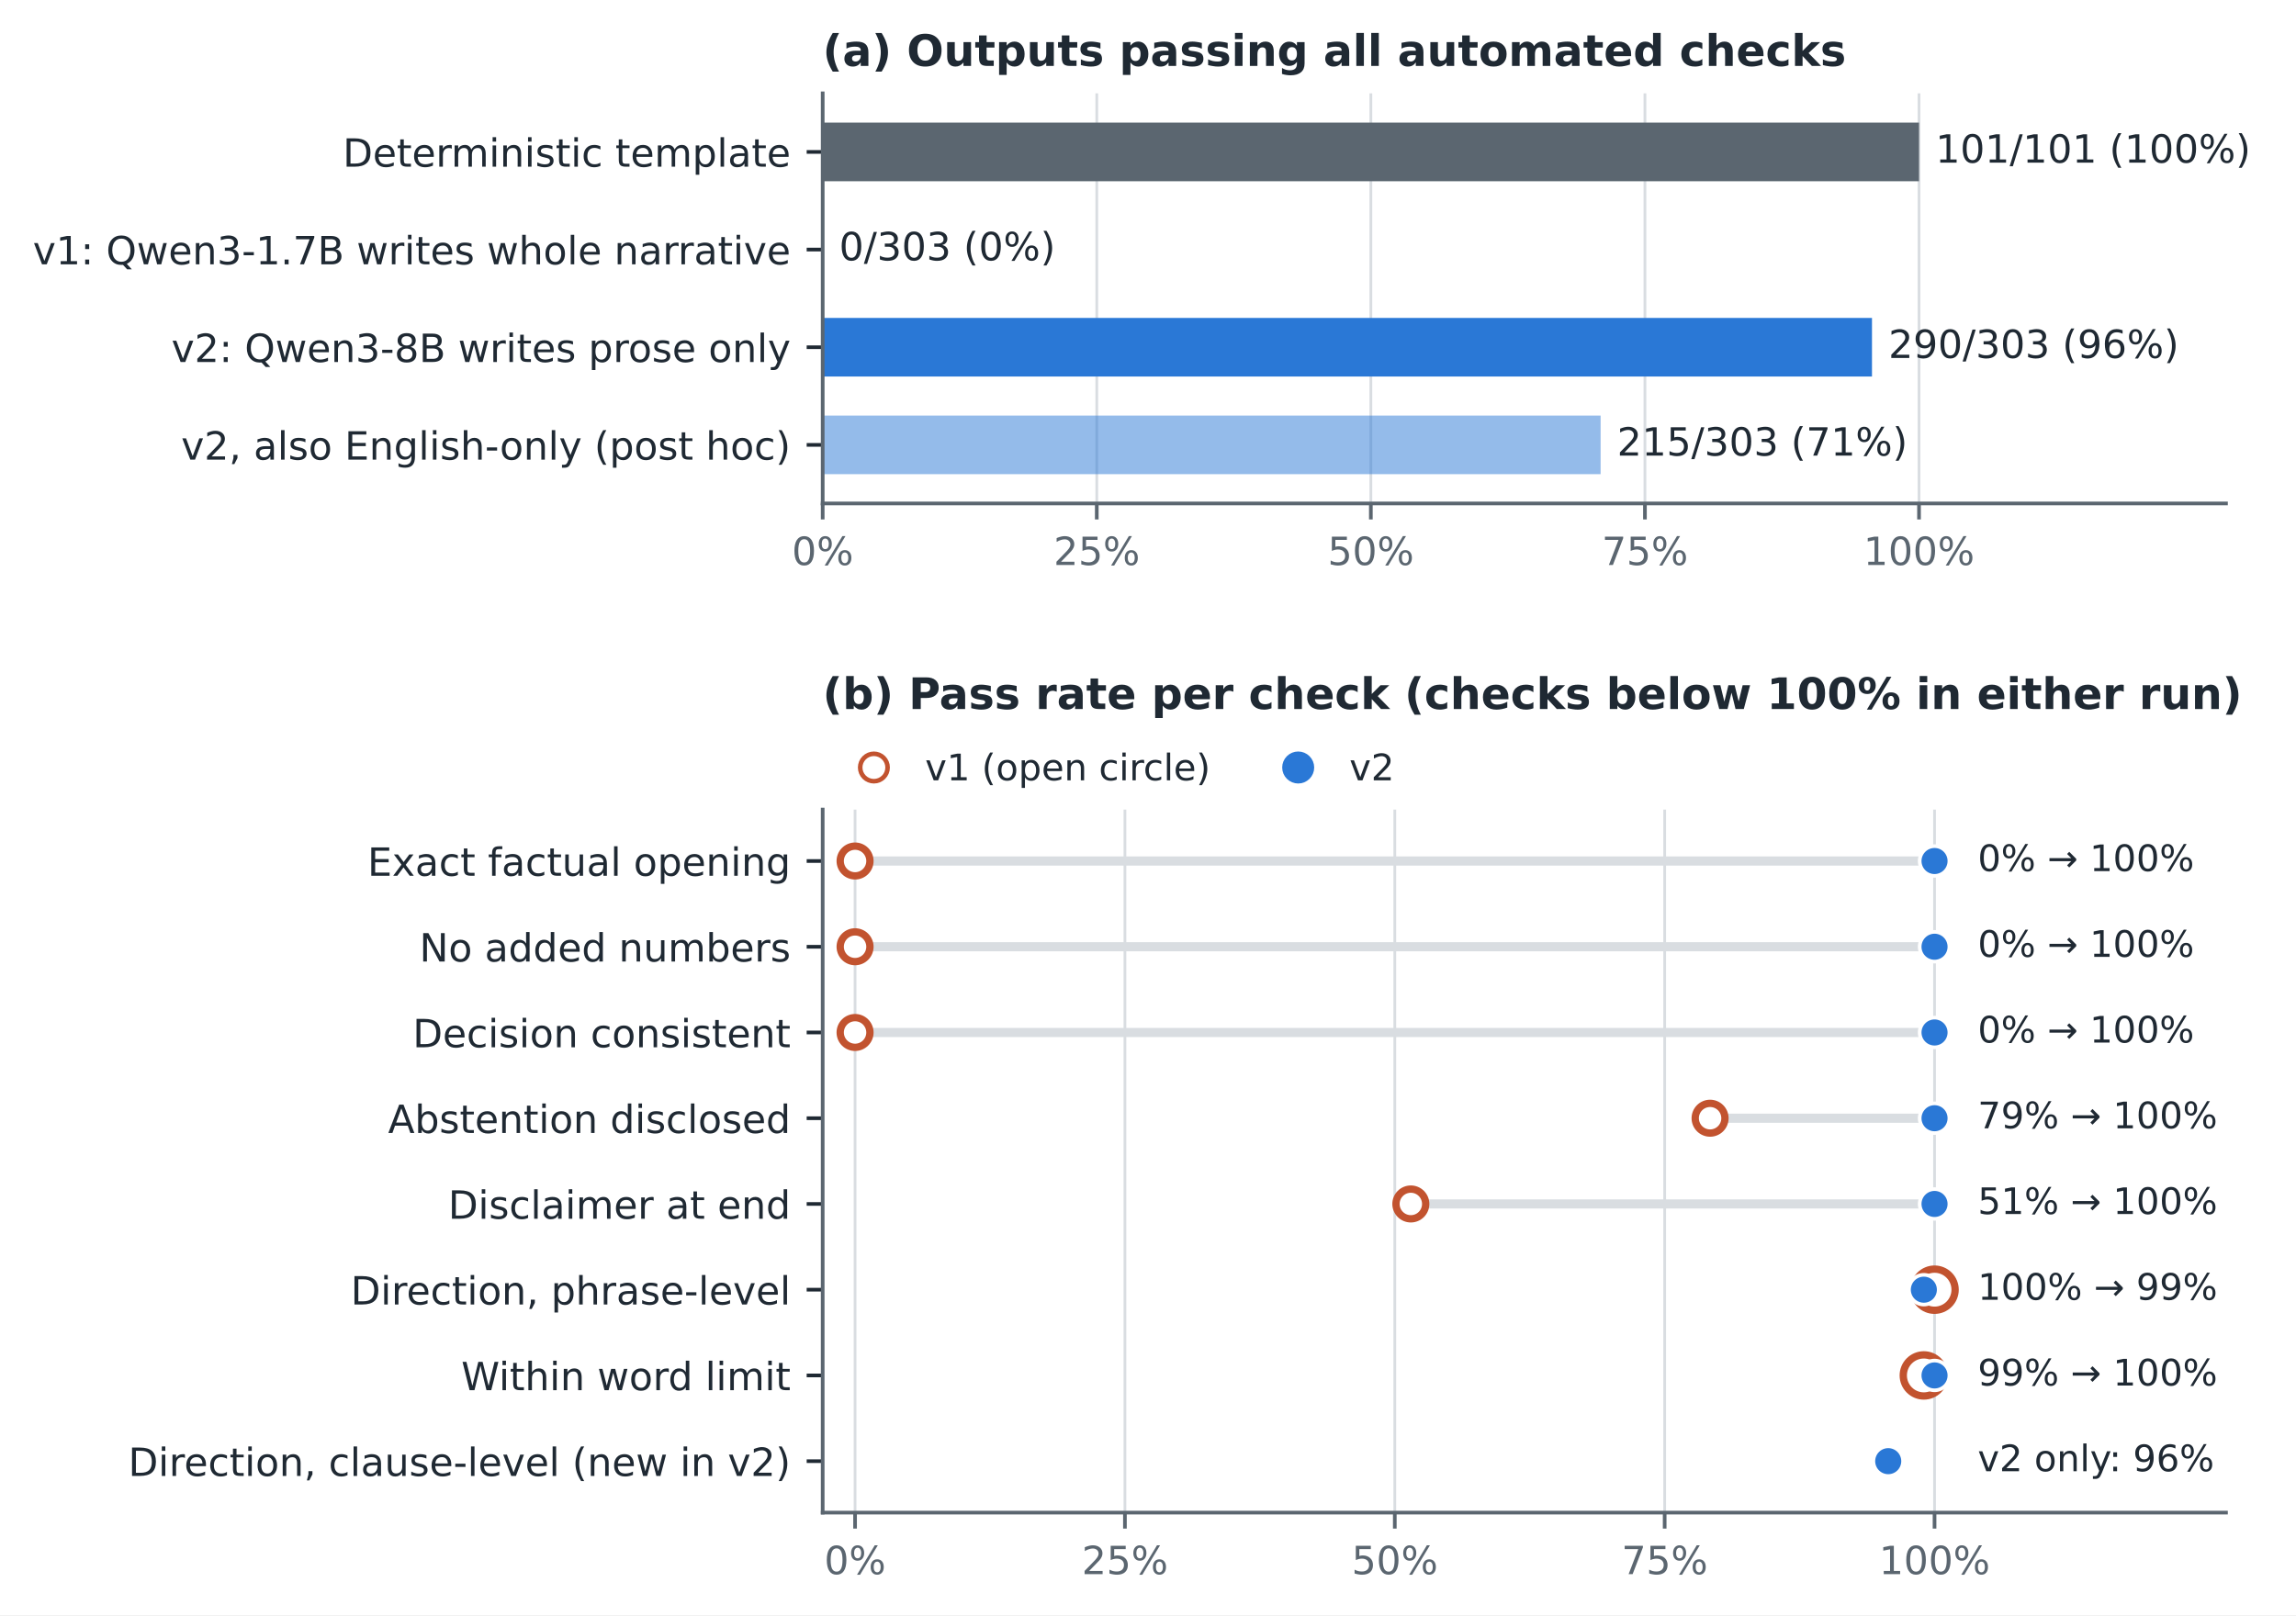
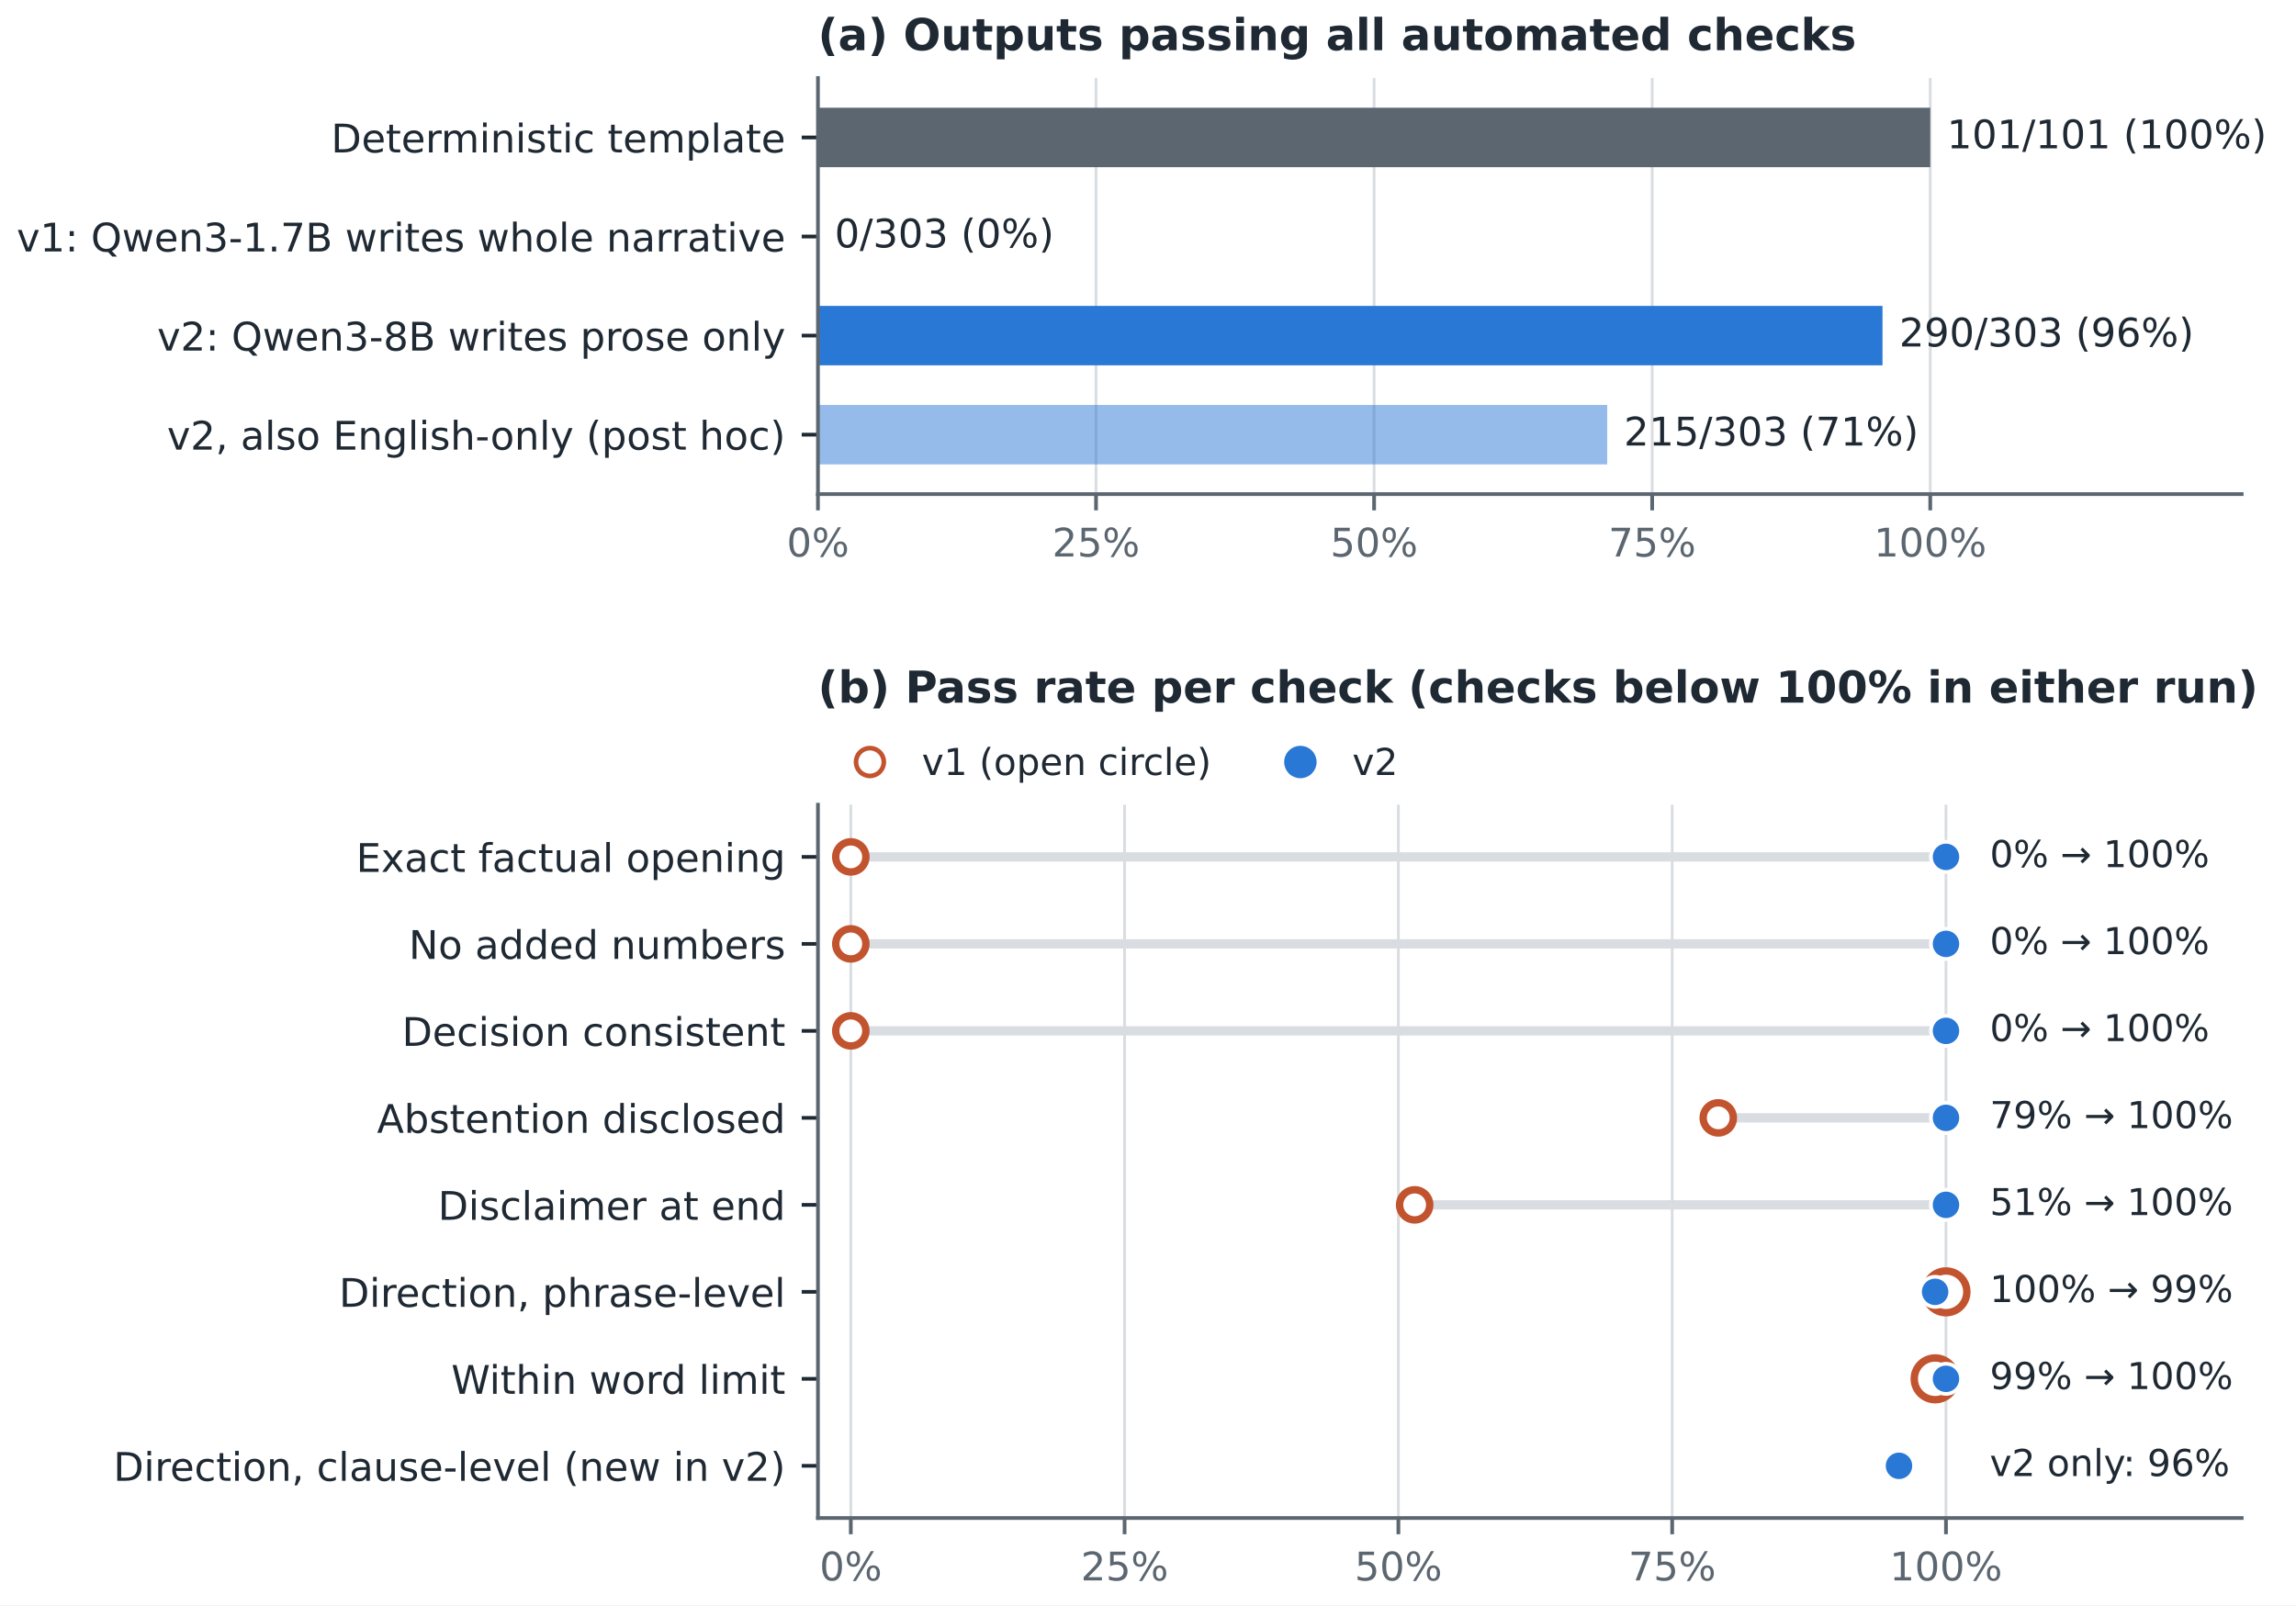
- <svg xmlns="http://www.w3.org/2000/svg" xmlns:xlink="http://www.w3.org/1999/xlink" width="502.13pt" height="353.309pt" viewBox="0 0 502.13 353.309" version="1.1">
+ <svg xmlns="http://www.w3.org/2000/svg" xmlns:xlink="http://www.w3.org/1999/xlink" width="494.93pt" height="346.109pt" viewBox="0 0 494.93 346.109" version="1.1">
  <defs>
    <style type="text/css">*{stroke-linejoin: round; stroke-linecap: butt}</style>
  </defs>
  <g id="figure_1">
    <g id="patch_1">
-       <path d="M 0 353.309  L 502.13 353.309  L 502.13 0  L 0 0  z " style="fill: #ffffff" />
+       <path d="M 0 346.109  L 494.93 346.109  L 494.93 0  L 0 0  z " style="fill: #ffffff" />
    </g>
    <g id="axes_1">
      <g id="patch_2">
-         <path d="M 179.919 110.129  L 486.819 110.129  L 486.819 20.419  L 179.919 20.419  z " style="fill: #ffffff" />
+         <path d="M 176.319 106.529  L 483.219 106.529  L 483.219 16.819  L 176.319 16.819  z " style="fill: #ffffff" />
      </g>
      <g id="matplotlib.axis_1">
        <g id="xtick_1">
          <g id="line2d_1">
-             <path d="M 179.919 110.129  L 179.919 20.419  " clip-path="url(#pc0fa3a8c65)" style="fill: none; stroke: #d9dde1; stroke-width: 0.6; stroke-linecap: square" />
+             <path d="M 176.319 106.529  L 176.319 16.819  " clip-path="url(#pd72254729d)" style="fill: none; stroke: #d9dde1; stroke-width: 0.6; stroke-linecap: square" />
          </g>
          <g id="line2d_2">
            <defs>
-               <path id="ma5c986e002" d="M 0 0  L 0 3.5  " style="stroke: #5b6670; stroke-width: 0.8" />
+               <path id="m7e435814d8" d="M 0 0  L 0 3.5  " style="stroke: #5b6670; stroke-width: 0.8" />
            </defs>
            <g>
-               <use xlink:href="#ma5c986e002" x="179.919" y="110.129" style="fill: #5b6670; stroke: #5b6670; stroke-width: 0.8" />
+               <use xlink:href="#m7e435814d8" x="176.319" y="106.529" style="fill: #5b6670; stroke: #5b6670; stroke-width: 0.8" />
            </g>
          </g>
          <g id="text_1">
-             <text style="font-size: 8.5px; font-family: 'DejaVu Sans'; text-anchor: middle; fill: #5b6670" x="179.919" y="123.588" transform="rotate(-0 179.9195 123.5881)">0%</text>
+             <text style="font-size: 8.5px; font-family: 'DejaVu Sans'; text-anchor: middle; fill: #5b6670" x="176.319" y="119.988" transform="rotate(-0 176.3195 119.9881)">0%</text>
          </g>
        </g>
        <g id="xtick_2">
          <g id="line2d_3">
-             <path d="M 239.861 110.129  L 239.861 20.419  " clip-path="url(#pc0fa3a8c65)" style="fill: none; stroke: #d9dde1; stroke-width: 0.6; stroke-linecap: square" />
+             <path d="M 236.261 106.529  L 236.261 16.819  " clip-path="url(#pd72254729d)" style="fill: none; stroke: #d9dde1; stroke-width: 0.6; stroke-linecap: square" />
          </g>
          <g id="line2d_4">
            <g>
-               <use xlink:href="#ma5c986e002" x="239.861" y="110.129" style="fill: #5b6670; stroke: #5b6670; stroke-width: 0.8" />
+               <use xlink:href="#m7e435814d8" x="236.261" y="106.529" style="fill: #5b6670; stroke: #5b6670; stroke-width: 0.8" />
            </g>
          </g>
          <g id="text_2">
-             <text style="font-size: 8.5px; font-family: 'DejaVu Sans'; text-anchor: middle; fill: #5b6670" x="239.861" y="123.588" transform="rotate(-0 239.8609 123.5881)">25%</text>
+             <text style="font-size: 8.5px; font-family: 'DejaVu Sans'; text-anchor: middle; fill: #5b6670" x="236.261" y="119.988" transform="rotate(-0 236.2609 119.9881)">25%</text>
          </g>
        </g>
        <g id="xtick_3">
          <g id="line2d_5">
-             <path d="M 299.802 110.129  L 299.802 20.419  " clip-path="url(#pc0fa3a8c65)" style="fill: none; stroke: #d9dde1; stroke-width: 0.6; stroke-linecap: square" />
+             <path d="M 296.202 106.529  L 296.202 16.819  " clip-path="url(#pd72254729d)" style="fill: none; stroke: #d9dde1; stroke-width: 0.6; stroke-linecap: square" />
          </g>
          <g id="line2d_6">
            <g>
-               <use xlink:href="#ma5c986e002" x="299.802" y="110.129" style="fill: #5b6670; stroke: #5b6670; stroke-width: 0.8" />
+               <use xlink:href="#m7e435814d8" x="296.202" y="106.529" style="fill: #5b6670; stroke: #5b6670; stroke-width: 0.8" />
            </g>
          </g>
          <g id="text_3">
-             <text style="font-size: 8.5px; font-family: 'DejaVu Sans'; text-anchor: middle; fill: #5b6670" x="299.802" y="123.588" transform="rotate(-0 299.8023 123.5881)">50%</text>
+             <text style="font-size: 8.5px; font-family: 'DejaVu Sans'; text-anchor: middle; fill: #5b6670" x="296.202" y="119.988" transform="rotate(-0 296.2023 119.9881)">50%</text>
          </g>
        </g>
        <g id="xtick_4">
          <g id="line2d_7">
-             <path d="M 359.744 110.129  L 359.744 20.419  " clip-path="url(#pc0fa3a8c65)" style="fill: none; stroke: #d9dde1; stroke-width: 0.6; stroke-linecap: square" />
+             <path d="M 356.144 106.529  L 356.144 16.819  " clip-path="url(#pd72254729d)" style="fill: none; stroke: #d9dde1; stroke-width: 0.6; stroke-linecap: square" />
          </g>
          <g id="line2d_8">
            <g>
-               <use xlink:href="#ma5c986e002" x="359.744" y="110.129" style="fill: #5b6670; stroke: #5b6670; stroke-width: 0.8" />
+               <use xlink:href="#m7e435814d8" x="356.144" y="106.529" style="fill: #5b6670; stroke: #5b6670; stroke-width: 0.8" />
            </g>
          </g>
          <g id="text_4">
-             <text style="font-size: 8.5px; font-family: 'DejaVu Sans'; text-anchor: middle; fill: #5b6670" x="359.744" y="123.588" transform="rotate(-0 359.7437 123.5881)">75%</text>
+             <text style="font-size: 8.5px; font-family: 'DejaVu Sans'; text-anchor: middle; fill: #5b6670" x="356.144" y="119.988" transform="rotate(-0 356.1437 119.9881)">75%</text>
          </g>
        </g>
        <g id="xtick_5">
          <g id="line2d_9">
-             <path d="M 419.685 110.129  L 419.685 20.419  " clip-path="url(#pc0fa3a8c65)" style="fill: none; stroke: #d9dde1; stroke-width: 0.6; stroke-linecap: square" />
+             <path d="M 416.085 106.529  L 416.085 16.819  " clip-path="url(#pd72254729d)" style="fill: none; stroke: #d9dde1; stroke-width: 0.6; stroke-linecap: square" />
          </g>
          <g id="line2d_10">
            <g>
-               <use xlink:href="#ma5c986e002" x="419.685" y="110.129" style="fill: #5b6670; stroke: #5b6670; stroke-width: 0.8" />
+               <use xlink:href="#m7e435814d8" x="416.085" y="106.529" style="fill: #5b6670; stroke: #5b6670; stroke-width: 0.8" />
            </g>
          </g>
          <g id="text_5">
-             <text style="font-size: 8.5px; font-family: 'DejaVu Sans'; text-anchor: middle; fill: #5b6670" x="419.685" y="123.588" transform="rotate(-0 419.6851 123.5881)">100%</text>
+             <text style="font-size: 8.5px; font-family: 'DejaVu Sans'; text-anchor: middle; fill: #5b6670" x="416.085" y="119.988" transform="rotate(-0 416.0851 119.9881)">100%</text>
          </g>
        </g>
      </g>
      <g id="matplotlib.axis_2">
        <g id="ytick_1">
          <g id="line2d_11">
            <defs>
-               <path id="m21a4285f2d" d="M 0 0  L -3.5 0  " style="stroke: #1f2933; stroke-width: 0.8" />
+               <path id="m9cacfbb158" d="M 0 0  L -3.5 0  " style="stroke: #1f2933; stroke-width: 0.8" />
            </defs>
            <g>
-               <use xlink:href="#m21a4285f2d" x="179.919" y="33.234" style="fill: #1f2933; stroke: #1f2933; stroke-width: 0.8" />
+               <use xlink:href="#m9cacfbb158" x="176.319" y="29.634" style="fill: #1f2933; stroke: #1f2933; stroke-width: 0.8" />
            </g>
          </g>
          <g id="text_6">
-             <text style="font-size: 8.5px; font-family: 'DejaVu Sans'; text-anchor: end; fill: #1f2933" x="172.919" y="36.464" transform="rotate(-0 172.9195 36.4637)">Deterministic template</text>
+             <text style="font-size: 8.5px; font-family: 'DejaVu Sans'; text-anchor: end; fill: #1f2933" x="169.319" y="32.864" transform="rotate(-0 169.3195 32.8637)">Deterministic template</text>
          </g>
        </g>
        <g id="ytick_2">
          <g id="line2d_12">
            <g>
-               <use xlink:href="#m21a4285f2d" x="179.919" y="54.594" style="fill: #1f2933; stroke: #1f2933; stroke-width: 0.8" />
+               <use xlink:href="#m9cacfbb158" x="176.319" y="50.994" style="fill: #1f2933; stroke: #1f2933; stroke-width: 0.8" />
            </g>
          </g>
          <g id="text_7">
-             <text style="font-size: 8.5px; font-family: 'DejaVu Sans'; text-anchor: end; fill: #1f2933" x="172.919" y="57.823" transform="rotate(-0 172.9195 57.82346)">v1: Qwen3-1.7B writes whole narrative</text>
+             <text style="font-size: 8.5px; font-family: 'DejaVu Sans'; text-anchor: end; fill: #1f2933" x="169.319" y="54.223" transform="rotate(-0 169.3195 54.22346)">v1: Qwen3-1.7B writes whole narrative</text>
          </g>
        </g>
        <g id="ytick_3">
          <g id="line2d_13">
            <g>
-               <use xlink:href="#m21a4285f2d" x="179.919" y="75.954" style="fill: #1f2933; stroke: #1f2933; stroke-width: 0.8" />
+               <use xlink:href="#m9cacfbb158" x="176.319" y="72.354" style="fill: #1f2933; stroke: #1f2933; stroke-width: 0.8" />
            </g>
          </g>
          <g id="text_8">
-             <text style="font-size: 8.5px; font-family: 'DejaVu Sans'; text-anchor: end; fill: #1f2933" x="172.919" y="79.183" transform="rotate(-0 172.9195 79.18321)">v2: Qwen3-8B writes prose only</text>
+             <text style="font-size: 8.5px; font-family: 'DejaVu Sans'; text-anchor: end; fill: #1f2933" x="169.319" y="75.583" transform="rotate(-0 169.3195 75.58321)">v2: Qwen3-8B writes prose only</text>
          </g>
        </g>
        <g id="ytick_4">
          <g id="line2d_14">
            <g>
-               <use xlink:href="#m21a4285f2d" x="179.919" y="97.314" style="fill: #1f2933; stroke: #1f2933; stroke-width: 0.8" />
+               <use xlink:href="#m9cacfbb158" x="176.319" y="93.714" style="fill: #1f2933; stroke: #1f2933; stroke-width: 0.8" />
            </g>
          </g>
          <g id="text_9">
-             <text style="font-size: 8.5px; font-family: 'DejaVu Sans'; text-anchor: end; fill: #1f2933" x="172.919" y="100.543" transform="rotate(-0 172.9195 100.543)">v2, also English-only (post hoc)</text>
+             <text style="font-size: 8.5px; font-family: 'DejaVu Sans'; text-anchor: end; fill: #1f2933" x="169.319" y="96.943" transform="rotate(-0 169.3195 96.94296)">v2, also English-only (post hoc)</text>
          </g>
        </g>
      </g>
      <g id="patch_3">
-         <path d="M 179.919 39.642  L 419.685 39.642  L 419.685 26.826  L 179.919 26.826  z " clip-path="url(#pc0fa3a8c65)" style="fill: #5b6670" />
+         <path d="M 176.319 36.042  L 416.085 36.042  L 416.085 23.226  L 176.319 23.226  z " clip-path="url(#pd72254729d)" style="fill: #5b6670" />
      </g>
      <g id="patch_4">
-         <path d="M 179.919 61.002  L 179.919 61.002  L 179.919 48.186  L 179.919 48.186  z " clip-path="url(#pc0fa3a8c65)" style="fill: #c2532f" />
+         <path d="M 176.319 57.402  L 176.319 57.402  L 176.319 44.586  L 176.319 44.586  z " clip-path="url(#pd72254729d)" style="fill: #c2532f" />
      </g>
      <g id="patch_5">
-         <path d="M 179.919 82.362  L 409.398 82.362  L 409.398 69.546  L 179.919 69.546  z " clip-path="url(#pc0fa3a8c65)" style="fill: #2a78d6" />
+         <path d="M 176.319 78.762  L 405.798 78.762  L 405.798 65.946  L 176.319 65.946  z " clip-path="url(#pd72254729d)" style="fill: #2a78d6" />
      </g>
      <g id="patch_6">
-         <path d="M 179.919 103.722  L 350.05 103.722  L 350.05 90.906  L 179.919 90.906  z " clip-path="url(#pc0fa3a8c65)" style="fill: #2a78d6; opacity: 0.5" />
+         <path d="M 176.319 100.122  L 346.45 100.122  L 346.45 87.306  L 176.319 87.306  z " clip-path="url(#pd72254729d)" style="fill: #2a78d6; opacity: 0.5" />
      </g>
      <g id="patch_7">
-         <path d="M 179.919 110.129  L 179.919 20.419  " style="fill: none; stroke: #5b6670; stroke-width: 0.8; stroke-linejoin: miter; stroke-linecap: square" />
+         <path d="M 176.319 106.529  L 176.319 16.819  " style="fill: none; stroke: #5b6670; stroke-width: 0.8; stroke-linejoin: miter; stroke-linecap: square" />
      </g>
      <g id="patch_8">
-         <path d="M 179.919 110.129  L 486.819 110.129  " style="fill: none; stroke: #5b6670; stroke-width: 0.8; stroke-linejoin: miter; stroke-linecap: square" />
+         <path d="M 176.319 106.529  L 483.219 106.529  " style="fill: none; stroke: #5b6670; stroke-width: 0.8; stroke-linejoin: miter; stroke-linecap: square" />
      </g>
      <g id="text_10">
-         <text style="font-size: 8.5px; font-family: 'DejaVu Sans'; text-anchor: start; fill: #1f2933" x="423.282" y="35.58" transform="rotate(-0 423.2816 35.57984)">101/101  (100%)</text>
+         <text style="font-size: 8.5px; font-family: 'DejaVu Sans'; text-anchor: start; fill: #1f2933" x="419.682" y="31.98" transform="rotate(-0 419.6816 31.97984)">101/101  (100%)</text>
      </g>
      <g id="text_11">
-         <text style="font-size: 8.5px; font-family: 'DejaVu Sans'; text-anchor: start; fill: #1f2933" x="183.516" y="56.94" transform="rotate(-0 183.5159 56.93959)">0/303  (0%)</text>
+         <text style="font-size: 8.5px; font-family: 'DejaVu Sans'; text-anchor: start; fill: #1f2933" x="179.916" y="53.34" transform="rotate(-0 179.9159 53.33959)">0/303  (0%)</text>
      </g>
      <g id="text_12">
-         <text style="font-size: 8.5px; font-family: 'DejaVu Sans'; text-anchor: start; fill: #1f2933" x="412.995" y="78.299" transform="rotate(-0 412.9946 78.29934)">290/303  (96%)</text>
+         <text style="font-size: 8.5px; font-family: 'DejaVu Sans'; text-anchor: start; fill: #1f2933" x="409.395" y="74.699" transform="rotate(-0 409.3946 74.69934)">290/303  (96%)</text>
      </g>
      <g id="text_13">
-         <text style="font-size: 8.5px; font-family: 'DejaVu Sans'; text-anchor: start; fill: #1f2933" x="353.647" y="99.659" transform="rotate(-0 353.6467 99.65909)">215/303  (71%)</text>
+         <text style="font-size: 8.5px; font-family: 'DejaVu Sans'; text-anchor: start; fill: #1f2933" x="350.047" y="96.059" transform="rotate(-0 350.0467 96.05909)">215/303  (71%)</text>
      </g>
      <g id="text_14">
-         <text style="font-weight: 700; font-size: 9.5px; font-family: 'DejaVu Sans'; text-anchor: start; fill: #1f2933" x="179.919" y="14.419" transform="rotate(-0 179.9195 14.41852)">(a) Outputs passing all automated checks</text>
+         <text style="font-weight: 700; font-size: 9.5px; font-family: 'DejaVu Sans'; text-anchor: start; fill: #1f2933" x="176.319" y="10.819" transform="rotate(-0 176.3195 10.81852)">(a) Outputs passing all automated checks</text>
      </g>
    </g>
    <g id="axes_2">
      <g id="patch_9">
-         <path d="M 179.919 330.883  L 486.819 330.883  L 486.819 177.092  L 179.919 177.092  z " style="fill: #ffffff" />
+         <path d="M 176.319 327.283  L 483.219 327.283  L 483.219 173.492  L 176.319 173.492  z " style="fill: #ffffff" />
      </g>
      <g id="matplotlib.axis_3">
        <g id="xtick_6">
          <g id="line2d_15">
-             <path d="M 187.002 330.883  L 187.002 177.092  " clip-path="url(#p8650f67c4a)" style="fill: none; stroke: #d9dde1; stroke-width: 0.6; stroke-linecap: square" />
+             <path d="M 183.402 327.283  L 183.402 173.492  " clip-path="url(#pe1ebc6af44)" style="fill: none; stroke: #d9dde1; stroke-width: 0.6; stroke-linecap: square" />
          </g>
          <g id="line2d_16">
            <g>
-               <use xlink:href="#ma5c986e002" x="187.002" y="330.883" style="fill: #5b6670; stroke: #5b6670; stroke-width: 0.8" />
+               <use xlink:href="#m7e435814d8" x="183.402" y="327.283" style="fill: #5b6670; stroke: #5b6670; stroke-width: 0.8" />
            </g>
          </g>
          <g id="text_15">
-             <text style="font-size: 8.5px; font-family: 'DejaVu Sans'; text-anchor: middle; fill: #5b6670" x="187.002" y="344.341" transform="rotate(-0 187.0018 344.3412)">0%</text>
+             <text style="font-size: 8.5px; font-family: 'DejaVu Sans'; text-anchor: middle; fill: #5b6670" x="183.402" y="340.741" transform="rotate(-0 183.4018 340.7412)">0%</text>
          </g>
        </g>
        <g id="xtick_7">
          <g id="line2d_17">
-             <path d="M 246.021 330.883  L 246.021 177.092  " clip-path="url(#p8650f67c4a)" style="fill: none; stroke: #d9dde1; stroke-width: 0.6; stroke-linecap: square" />
+             <path d="M 242.421 327.283  L 242.421 173.492  " clip-path="url(#pe1ebc6af44)" style="fill: none; stroke: #d9dde1; stroke-width: 0.6; stroke-linecap: square" />
          </g>
          <g id="line2d_18">
            <g>
-               <use xlink:href="#ma5c986e002" x="246.021" y="330.883" style="fill: #5b6670; stroke: #5b6670; stroke-width: 0.8" />
+               <use xlink:href="#m7e435814d8" x="242.421" y="327.283" style="fill: #5b6670; stroke: #5b6670; stroke-width: 0.8" />
            </g>
          </g>
          <g id="text_16">
-             <text style="font-size: 8.5px; font-family: 'DejaVu Sans'; text-anchor: middle; fill: #5b6670" x="246.021" y="344.341" transform="rotate(-0 246.021 344.3412)">25%</text>
+             <text style="font-size: 8.5px; font-family: 'DejaVu Sans'; text-anchor: middle; fill: #5b6670" x="242.421" y="340.741" transform="rotate(-0 242.421 340.7412)">25%</text>
          </g>
        </g>
        <g id="xtick_8">
          <g id="line2d_19">
-             <path d="M 305.04 330.883  L 305.04 177.092  " clip-path="url(#p8650f67c4a)" style="fill: none; stroke: #d9dde1; stroke-width: 0.6; stroke-linecap: square" />
+             <path d="M 301.44 327.283  L 301.44 173.492  " clip-path="url(#pe1ebc6af44)" style="fill: none; stroke: #d9dde1; stroke-width: 0.6; stroke-linecap: square" />
          </g>
          <g id="line2d_20">
            <g>
-               <use xlink:href="#ma5c986e002" x="305.04" y="330.883" style="fill: #5b6670; stroke: #5b6670; stroke-width: 0.8" />
+               <use xlink:href="#m7e435814d8" x="301.44" y="327.283" style="fill: #5b6670; stroke: #5b6670; stroke-width: 0.8" />
            </g>
          </g>
          <g id="text_17">
-             <text style="font-size: 8.5px; font-family: 'DejaVu Sans'; text-anchor: middle; fill: #5b6670" x="305.04" y="344.341" transform="rotate(-0 305.0402 344.3412)">50%</text>
+             <text style="font-size: 8.5px; font-family: 'DejaVu Sans'; text-anchor: middle; fill: #5b6670" x="301.44" y="340.741" transform="rotate(-0 301.4402 340.7412)">50%</text>
          </g>
        </g>
        <g id="xtick_9">
          <g id="line2d_21">
-             <path d="M 364.059 330.883  L 364.059 177.092  " clip-path="url(#p8650f67c4a)" style="fill: none; stroke: #d9dde1; stroke-width: 0.6; stroke-linecap: square" />
+             <path d="M 360.459 327.283  L 360.459 173.492  " clip-path="url(#pe1ebc6af44)" style="fill: none; stroke: #d9dde1; stroke-width: 0.6; stroke-linecap: square" />
          </g>
          <g id="line2d_22">
            <g>
-               <use xlink:href="#ma5c986e002" x="364.059" y="330.883" style="fill: #5b6670; stroke: #5b6670; stroke-width: 0.8" />
+               <use xlink:href="#m7e435814d8" x="360.459" y="327.283" style="fill: #5b6670; stroke: #5b6670; stroke-width: 0.8" />
            </g>
          </g>
          <g id="text_18">
-             <text style="font-size: 8.5px; font-family: 'DejaVu Sans'; text-anchor: middle; fill: #5b6670" x="364.059" y="344.341" transform="rotate(-0 364.0595 344.3412)">75%</text>
+             <text style="font-size: 8.5px; font-family: 'DejaVu Sans'; text-anchor: middle; fill: #5b6670" x="360.459" y="340.741" transform="rotate(-0 360.4595 340.7412)">75%</text>
          </g>
        </g>
        <g id="xtick_10">
          <g id="line2d_23">
-             <path d="M 423.079 330.883  L 423.079 177.092  " clip-path="url(#p8650f67c4a)" style="fill: none; stroke: #d9dde1; stroke-width: 0.6; stroke-linecap: square" />
+             <path d="M 419.479 327.283  L 419.479 173.492  " clip-path="url(#pe1ebc6af44)" style="fill: none; stroke: #d9dde1; stroke-width: 0.6; stroke-linecap: square" />
          </g>
          <g id="line2d_24">
            <g>
-               <use xlink:href="#ma5c986e002" x="423.079" y="330.883" style="fill: #5b6670; stroke: #5b6670; stroke-width: 0.8" />
+               <use xlink:href="#m7e435814d8" x="419.479" y="327.283" style="fill: #5b6670; stroke: #5b6670; stroke-width: 0.8" />
            </g>
          </g>
          <g id="text_19">
-             <text style="font-size: 8.5px; font-family: 'DejaVu Sans'; text-anchor: middle; fill: #5b6670" x="423.079" y="344.341" transform="rotate(-0 423.0787 344.3412)">100%</text>
+             <text style="font-size: 8.5px; font-family: 'DejaVu Sans'; text-anchor: middle; fill: #5b6670" x="419.479" y="340.741" transform="rotate(-0 419.4787 340.7412)">100%</text>
          </g>
        </g>
      </g>
      <g id="matplotlib.axis_4">
        <g id="ytick_5">
          <g id="line2d_25">
            <g>
-               <use xlink:href="#m21a4285f2d" x="179.919" y="188.345" style="fill: #1f2933; stroke: #1f2933; stroke-width: 0.8" />
+               <use xlink:href="#m9cacfbb158" x="176.319" y="184.745" style="fill: #1f2933; stroke: #1f2933; stroke-width: 0.8" />
            </g>
          </g>
          <g id="text_20">
-             <text style="font-size: 8.5px; font-family: 'DejaVu Sans'; text-anchor: end; fill: #1f2933" x="172.919" y="191.575" transform="rotate(-0 172.9195 191.5746)">Exact factual opening</text>
+             <text style="font-size: 8.5px; font-family: 'DejaVu Sans'; text-anchor: end; fill: #1f2933" x="169.319" y="187.975" transform="rotate(-0 169.3195 187.9746)">Exact factual opening</text>
          </g>
        </g>
        <g id="ytick_6">
          <g id="line2d_26">
            <g>
-               <use xlink:href="#m21a4285f2d" x="179.919" y="207.1" style="fill: #1f2933; stroke: #1f2933; stroke-width: 0.8" />
+               <use xlink:href="#m9cacfbb158" x="176.319" y="203.5" style="fill: #1f2933; stroke: #1f2933; stroke-width: 0.8" />
            </g>
          </g>
          <g id="text_21">
-             <text style="font-size: 8.5px; font-family: 'DejaVu Sans'; text-anchor: end; fill: #1f2933" x="172.919" y="210.329" transform="rotate(-0 172.9195 210.3295)">No added numbers</text>
+             <text style="font-size: 8.5px; font-family: 'DejaVu Sans'; text-anchor: end; fill: #1f2933" x="169.319" y="206.729" transform="rotate(-0 169.3195 206.7295)">No added numbers</text>
          </g>
        </g>
        <g id="ytick_7">
          <g id="line2d_27">
            <g>
-               <use xlink:href="#m21a4285f2d" x="179.919" y="225.855" style="fill: #1f2933; stroke: #1f2933; stroke-width: 0.8" />
+               <use xlink:href="#m9cacfbb158" x="176.319" y="222.255" style="fill: #1f2933; stroke: #1f2933; stroke-width: 0.8" />
            </g>
          </g>
          <g id="text_22">
-             <text style="font-size: 8.5px; font-family: 'DejaVu Sans'; text-anchor: end; fill: #1f2933" x="172.919" y="229.084" transform="rotate(-0 172.9195 229.0844)">Decision consistent</text>
+             <text style="font-size: 8.5px; font-family: 'DejaVu Sans'; text-anchor: end; fill: #1f2933" x="169.319" y="225.484" transform="rotate(-0 169.3195 225.4844)">Decision consistent</text>
          </g>
        </g>
        <g id="ytick_8">
          <g id="line2d_28">
            <g>
-               <use xlink:href="#m21a4285f2d" x="179.919" y="244.61" style="fill: #1f2933; stroke: #1f2933; stroke-width: 0.8" />
+               <use xlink:href="#m9cacfbb158" x="176.319" y="241.01" style="fill: #1f2933; stroke: #1f2933; stroke-width: 0.8" />
            </g>
          </g>
          <g id="text_23">
-             <text style="font-size: 8.5px; font-family: 'DejaVu Sans'; text-anchor: end; fill: #1f2933" x="172.919" y="247.839" transform="rotate(-0 172.9195 247.8393)">Abstention disclosed</text>
+             <text style="font-size: 8.5px; font-family: 'DejaVu Sans'; text-anchor: end; fill: #1f2933" x="169.319" y="244.239" transform="rotate(-0 169.3195 244.2393)">Abstention disclosed</text>
          </g>
        </g>
        <g id="ytick_9">
          <g id="line2d_29">
            <g>
-               <use xlink:href="#m21a4285f2d" x="179.919" y="263.365" style="fill: #1f2933; stroke: #1f2933; stroke-width: 0.8" />
+               <use xlink:href="#m9cacfbb158" x="176.319" y="259.765" style="fill: #1f2933; stroke: #1f2933; stroke-width: 0.8" />
            </g>
          </g>
          <g id="text_24">
-             <text style="font-size: 8.5px; font-family: 'DejaVu Sans'; text-anchor: end; fill: #1f2933" x="172.919" y="266.594" transform="rotate(-0 172.9195 266.5942)">Disclaimer at end</text>
+             <text style="font-size: 8.5px; font-family: 'DejaVu Sans'; text-anchor: end; fill: #1f2933" x="169.319" y="262.994" transform="rotate(-0 169.3195 262.9942)">Disclaimer at end</text>
          </g>
        </g>
        <g id="ytick_10">
          <g id="line2d_30">
            <g>
-               <use xlink:href="#m21a4285f2d" x="179.919" y="282.12" style="fill: #1f2933; stroke: #1f2933; stroke-width: 0.8" />
+               <use xlink:href="#m9cacfbb158" x="176.319" y="278.52" style="fill: #1f2933; stroke: #1f2933; stroke-width: 0.8" />
            </g>
          </g>
          <g id="text_25">
-             <text style="font-size: 8.5px; font-family: 'DejaVu Sans'; text-anchor: end; fill: #1f2933" x="172.919" y="285.349" transform="rotate(-0 172.9195 285.3491)">Direction, phrase-level</text>
+             <text style="font-size: 8.5px; font-family: 'DejaVu Sans'; text-anchor: end; fill: #1f2933" x="169.319" y="281.749" transform="rotate(-0 169.3195 281.7491)">Direction, phrase-level</text>
          </g>
        </g>
        <g id="ytick_11">
          <g id="line2d_31">
            <g>
-               <use xlink:href="#m21a4285f2d" x="179.919" y="300.875" style="fill: #1f2933; stroke: #1f2933; stroke-width: 0.8" />
+               <use xlink:href="#m9cacfbb158" x="176.319" y="297.275" style="fill: #1f2933; stroke: #1f2933; stroke-width: 0.8" />
            </g>
          </g>
          <g id="text_26">
-             <text style="font-size: 8.5px; font-family: 'DejaVu Sans'; text-anchor: end; fill: #1f2933" x="172.919" y="304.104" transform="rotate(-0 172.9195 304.104)">Within word limit</text>
+             <text style="font-size: 8.5px; font-family: 'DejaVu Sans'; text-anchor: end; fill: #1f2933" x="169.319" y="300.504" transform="rotate(-0 169.3195 300.504)">Within word limit</text>
          </g>
        </g>
        <g id="ytick_12">
          <g id="line2d_32">
            <g>
-               <use xlink:href="#m21a4285f2d" x="179.919" y="319.63" style="fill: #1f2933; stroke: #1f2933; stroke-width: 0.8" />
+               <use xlink:href="#m9cacfbb158" x="176.319" y="316.03" style="fill: #1f2933; stroke: #1f2933; stroke-width: 0.8" />
            </g>
          </g>
          <g id="text_27">
-             <text style="font-size: 8.5px; font-family: 'DejaVu Sans'; text-anchor: end; fill: #1f2933" x="172.919" y="322.859" transform="rotate(-0 172.9195 322.8589)">Direction, clause-level (new in v2)</text>
+             <text style="font-size: 8.5px; font-family: 'DejaVu Sans'; text-anchor: end; fill: #1f2933" x="169.319" y="319.259" transform="rotate(-0 169.3195 319.2589)">Direction, clause-level (new in v2)</text>
          </g>
        </g>
      </g>
      <g id="line2d_33">
-         <path d="M 187.002 188.345  L 423.079 188.345  " clip-path="url(#p8650f67c4a)" style="fill: none; stroke: #d9dde1; stroke-width: 2; stroke-linecap: square" />
+         <path d="M 183.402 184.745  L 419.479 184.745  " clip-path="url(#pe1ebc6af44)" style="fill: none; stroke: #d9dde1; stroke-width: 2; stroke-linecap: square" />
      </g>
      <g id="line2d_34">
-         <path d="M 187.002 207.1  L 423.079 207.1  " clip-path="url(#p8650f67c4a)" style="fill: none; stroke: #d9dde1; stroke-width: 2; stroke-linecap: square" />
+         <path d="M 183.402 203.5  L 419.479 203.5  " clip-path="url(#pe1ebc6af44)" style="fill: none; stroke: #d9dde1; stroke-width: 2; stroke-linecap: square" />
      </g>
      <g id="line2d_35">
-         <path d="M 187.002 225.855  L 423.079 225.855  " clip-path="url(#p8650f67c4a)" style="fill: none; stroke: #d9dde1; stroke-width: 2; stroke-linecap: square" />
+         <path d="M 183.402 222.255  L 419.479 222.255  " clip-path="url(#pe1ebc6af44)" style="fill: none; stroke: #d9dde1; stroke-width: 2; stroke-linecap: square" />
      </g>
      <g id="line2d_36">
-         <path d="M 373.993 244.61  L 423.079 244.61  " clip-path="url(#p8650f67c4a)" style="fill: none; stroke: #d9dde1; stroke-width: 2; stroke-linecap: square" />
+         <path d="M 370.393 241.01  L 419.479 241.01  " clip-path="url(#pe1ebc6af44)" style="fill: none; stroke: #d9dde1; stroke-width: 2; stroke-linecap: square" />
      </g>
      <g id="line2d_37">
-         <path d="M 308.546 263.365  L 423.079 263.365  " clip-path="url(#p8650f67c4a)" style="fill: none; stroke: #d9dde1; stroke-width: 2; stroke-linecap: square" />
+         <path d="M 304.946 259.765  L 419.479 259.765  " clip-path="url(#pe1ebc6af44)" style="fill: none; stroke: #d9dde1; stroke-width: 2; stroke-linecap: square" />
      </g>
      <g id="line2d_38">
-         <path d="M 423.079 282.12  L 420.741 282.12  " clip-path="url(#p8650f67c4a)" style="fill: none; stroke: #d9dde1; stroke-width: 2; stroke-linecap: square" />
+         <path d="M 419.479 278.52  L 417.141 278.52  " clip-path="url(#pe1ebc6af44)" style="fill: none; stroke: #d9dde1; stroke-width: 2; stroke-linecap: square" />
      </g>
      <g id="line2d_39">
-         <path d="M 420.741 300.875  L 423.079 300.875  " clip-path="url(#p8650f67c4a)" style="fill: none; stroke: #d9dde1; stroke-width: 2; stroke-linecap: square" />
+         <path d="M 417.141 297.275  L 419.479 297.275  " clip-path="url(#pe1ebc6af44)" style="fill: none; stroke: #d9dde1; stroke-width: 2; stroke-linecap: square" />
      </g>
      <g id="line2d_40">
        <defs>
-           <path id="m989318e524" d="M 0 3.25  C 0.862 3.25 1.689 2.908 2.298 2.298  C 2.908 1.689 3.25 0.862 3.25 0  C 3.25 -0.862 2.908 -1.689 2.298 -2.298  C 1.689 -2.908 0.862 -3.25 0 -3.25  C -0.862 -3.25 -1.689 -2.908 -2.298 -2.298  C -2.908 -1.689 -3.25 -0.862 -3.25 0  C -3.25 0.862 -2.908 1.689 -2.298 2.298  C -1.689 2.908 -0.862 3.25 0 3.25  z " style="stroke: #c2532f; stroke-width: 1.6" />
+           <path id="m654840188c" d="M 0 3.25  C 0.862 3.25 1.689 2.908 2.298 2.298  C 2.908 1.689 3.25 0.862 3.25 0  C 3.25 -0.862 2.908 -1.689 2.298 -2.298  C 1.689 -2.908 0.862 -3.25 0 -3.25  C -0.862 -3.25 -1.689 -2.908 -2.298 -2.298  C -2.908 -1.689 -3.25 -0.862 -3.25 0  C -3.25 0.862 -2.908 1.689 -2.298 2.298  C -1.689 2.908 -0.862 3.25 0 3.25  z " style="stroke: #c2532f; stroke-width: 1.6" />
        </defs>
-         <g clip-path="url(#p8650f67c4a)">
-           <use xlink:href="#m989318e524" x="187.002" y="188.345" style="fill: #ffffff; stroke: #c2532f; stroke-width: 1.6" />
+         <g clip-path="url(#pe1ebc6af44)">
+           <use xlink:href="#m654840188c" x="183.402" y="184.745" style="fill: #ffffff; stroke: #c2532f; stroke-width: 1.6" />
        </g>
      </g>
      <g id="line2d_41">
-         <g clip-path="url(#p8650f67c4a)">
-           <use xlink:href="#m989318e524" x="187.002" y="207.1" style="fill: #ffffff; stroke: #c2532f; stroke-width: 1.6" />
+         <g clip-path="url(#pe1ebc6af44)">
+           <use xlink:href="#m654840188c" x="183.402" y="203.5" style="fill: #ffffff; stroke: #c2532f; stroke-width: 1.6" />
        </g>
      </g>
      <g id="line2d_42">
-         <g clip-path="url(#p8650f67c4a)">
-           <use xlink:href="#m989318e524" x="187.002" y="225.855" style="fill: #ffffff; stroke: #c2532f; stroke-width: 1.6" />
+         <g clip-path="url(#pe1ebc6af44)">
+           <use xlink:href="#m654840188c" x="183.402" y="222.255" style="fill: #ffffff; stroke: #c2532f; stroke-width: 1.6" />
        </g>
      </g>
      <g id="line2d_43">
-         <g clip-path="url(#p8650f67c4a)">
-           <use xlink:href="#m989318e524" x="373.993" y="244.61" style="fill: #ffffff; stroke: #c2532f; stroke-width: 1.6" />
+         <g clip-path="url(#pe1ebc6af44)">
+           <use xlink:href="#m654840188c" x="370.393" y="241.01" style="fill: #ffffff; stroke: #c2532f; stroke-width: 1.6" />
        </g>
      </g>
      <g id="line2d_44">
-         <g clip-path="url(#p8650f67c4a)">
-           <use xlink:href="#m989318e524" x="308.546" y="263.365" style="fill: #ffffff; stroke: #c2532f; stroke-width: 1.6" />
+         <g clip-path="url(#pe1ebc6af44)">
+           <use xlink:href="#m654840188c" x="304.946" y="259.765" style="fill: #ffffff; stroke: #c2532f; stroke-width: 1.6" />
        </g>
      </g>
      <g id="line2d_45">
        <defs>
-           <path id="m16709bc267" d="M 0 4.5  C 1.193 4.5 2.338 4.026 3.182 3.182  C 4.026 2.338 4.5 1.193 4.5 0  C 4.5 -1.193 4.026 -2.338 3.182 -3.182  C 2.338 -4.026 1.193 -4.5 0 -4.5  C -1.193 -4.5 -2.338 -4.026 -3.182 -3.182  C -4.026 -2.338 -4.5 -1.193 -4.5 0  C -4.5 1.193 -4.026 2.338 -3.182 3.182  C -2.338 4.026 -1.193 4.5 0 4.5  z " style="stroke: #c2532f; stroke-width: 1.6" />
+           <path id="m877558c7ea" d="M 0 4.5  C 1.193 4.5 2.338 4.026 3.182 3.182  C 4.026 2.338 4.5 1.193 4.5 0  C 4.5 -1.193 4.026 -2.338 3.182 -3.182  C 2.338 -4.026 1.193 -4.5 0 -4.5  C -1.193 -4.5 -2.338 -4.026 -3.182 -3.182  C -4.026 -2.338 -4.5 -1.193 -4.5 0  C -4.5 1.193 -4.026 2.338 -3.182 3.182  C -2.338 4.026 -1.193 4.5 0 4.5  z " style="stroke: #c2532f; stroke-width: 1.6" />
        </defs>
-         <g clip-path="url(#p8650f67c4a)">
-           <use xlink:href="#m16709bc267" x="423.079" y="282.12" style="fill: #ffffff; stroke: #c2532f; stroke-width: 1.6" />
+         <g clip-path="url(#pe1ebc6af44)">
+           <use xlink:href="#m877558c7ea" x="419.479" y="278.52" style="fill: #ffffff; stroke: #c2532f; stroke-width: 1.6" />
        </g>
      </g>
      <g id="line2d_46">
-         <g clip-path="url(#p8650f67c4a)">
-           <use xlink:href="#m16709bc267" x="420.741" y="300.875" style="fill: #ffffff; stroke: #c2532f; stroke-width: 1.6" />
+         <g clip-path="url(#pe1ebc6af44)">
+           <use xlink:href="#m877558c7ea" x="417.141" y="297.275" style="fill: #ffffff; stroke: #c2532f; stroke-width: 1.6" />
        </g>
      </g>
      <g id="patch_10">
-         <path d="M 179.919 330.883  L 179.919 177.092  " style="fill: none; stroke: #5b6670; stroke-width: 0.8; stroke-linejoin: miter; stroke-linecap: square" />
+         <path d="M 176.319 327.283  L 176.319 173.492  " style="fill: none; stroke: #5b6670; stroke-width: 0.8; stroke-linejoin: miter; stroke-linecap: square" />
      </g>
      <g id="patch_11">
-         <path d="M 179.919 330.883  L 486.819 330.883  " style="fill: none; stroke: #5b6670; stroke-width: 0.8; stroke-linejoin: miter; stroke-linecap: square" />
+         <path d="M 176.319 327.283  L 483.219 327.283  " style="fill: none; stroke: #5b6670; stroke-width: 0.8; stroke-linejoin: miter; stroke-linecap: square" />
      </g>
      <g id="line2d_47">
        <defs>
-           <path id="m8bf45e1c0e" d="M 0 3.25  C 0.862 3.25 1.689 2.908 2.298 2.298  C 2.908 1.689 3.25 0.862 3.25 0  C 3.25 -0.862 2.908 -1.689 2.298 -2.298  C 1.689 -2.908 0.862 -3.25 0 -3.25  C -0.862 -3.25 -1.689 -2.908 -2.298 -2.298  C -2.908 -1.689 -3.25 -0.862 -3.25 0  C -3.25 0.862 -2.908 1.689 -2.298 2.298  C -1.689 2.908 -0.862 3.25 0 3.25  z " style="stroke: #ffffff; stroke-width: 0.8" />
+           <path id="m34caf40598" d="M 0 3.25  C 0.862 3.25 1.689 2.908 2.298 2.298  C 2.908 1.689 3.25 0.862 3.25 0  C 3.25 -0.862 2.908 -1.689 2.298 -2.298  C 1.689 -2.908 0.862 -3.25 0 -3.25  C -0.862 -3.25 -1.689 -2.908 -2.298 -2.298  C -2.908 -1.689 -3.25 -0.862 -3.25 0  C -3.25 0.862 -2.908 1.689 -2.298 2.298  C -1.689 2.908 -0.862 3.25 0 3.25  z " style="stroke: #ffffff; stroke-width: 0.8" />
        </defs>
-         <g clip-path="url(#p8650f67c4a)">
-           <use xlink:href="#m8bf45e1c0e" x="423.079" y="188.345" style="fill: #2a78d6; stroke: #ffffff; stroke-width: 0.8" />
+         <g clip-path="url(#pe1ebc6af44)">
+           <use xlink:href="#m34caf40598" x="419.479" y="184.745" style="fill: #2a78d6; stroke: #ffffff; stroke-width: 0.8" />
        </g>
      </g>
      <g id="text_28">
-         <text style="font-size: 8px; font-family: 'DejaVu Sans'; text-anchor: start; fill: #1f2933" x="432.522" y="190.553" transform="rotate(-0 432.5218 190.5527)">0% → 100%</text>
+         <text style="font-size: 8px; font-family: 'DejaVu Sans'; text-anchor: start; fill: #1f2933" x="428.922" y="186.953" transform="rotate(-0 428.9218 186.9527)">0% → 100%</text>
      </g>
      <g id="line2d_48">
-         <g clip-path="url(#p8650f67c4a)">
-           <use xlink:href="#m8bf45e1c0e" x="423.079" y="207.1" style="fill: #2a78d6; stroke: #ffffff; stroke-width: 0.8" />
+         <g clip-path="url(#pe1ebc6af44)">
+           <use xlink:href="#m34caf40598" x="419.479" y="203.5" style="fill: #2a78d6; stroke: #ffffff; stroke-width: 0.8" />
        </g>
      </g>
      <g id="text_29">
-         <text style="font-size: 8px; font-family: 'DejaVu Sans'; text-anchor: start; fill: #1f2933" x="432.522" y="209.308" transform="rotate(-0 432.5218 209.3076)">0% → 100%</text>
+         <text style="font-size: 8px; font-family: 'DejaVu Sans'; text-anchor: start; fill: #1f2933" x="428.922" y="205.708" transform="rotate(-0 428.9218 205.7076)">0% → 100%</text>
      </g>
      <g id="line2d_49">
-         <g clip-path="url(#p8650f67c4a)">
-           <use xlink:href="#m8bf45e1c0e" x="423.079" y="225.855" style="fill: #2a78d6; stroke: #ffffff; stroke-width: 0.8" />
+         <g clip-path="url(#pe1ebc6af44)">
+           <use xlink:href="#m34caf40598" x="419.479" y="222.255" style="fill: #2a78d6; stroke: #ffffff; stroke-width: 0.8" />
        </g>
      </g>
      <g id="text_30">
-         <text style="font-size: 8px; font-family: 'DejaVu Sans'; text-anchor: start; fill: #1f2933" x="432.522" y="228.063" transform="rotate(-0 432.5218 228.0626)">0% → 100%</text>
+         <text style="font-size: 8px; font-family: 'DejaVu Sans'; text-anchor: start; fill: #1f2933" x="428.922" y="224.463" transform="rotate(-0 428.9218 224.4626)">0% → 100%</text>
      </g>
      <g id="line2d_50">
-         <g clip-path="url(#p8650f67c4a)">
-           <use xlink:href="#m8bf45e1c0e" x="423.079" y="244.61" style="fill: #2a78d6; stroke: #ffffff; stroke-width: 0.8" />
+         <g clip-path="url(#pe1ebc6af44)">
+           <use xlink:href="#m34caf40598" x="419.479" y="241.01" style="fill: #2a78d6; stroke: #ffffff; stroke-width: 0.8" />
        </g>
      </g>
      <g id="text_31">
-         <text style="font-size: 8px; font-family: 'DejaVu Sans'; text-anchor: start; fill: #1f2933" x="432.522" y="246.817" transform="rotate(-0 432.5218 246.8175)">79% → 100%</text>
+         <text style="font-size: 8px; font-family: 'DejaVu Sans'; text-anchor: start; fill: #1f2933" x="428.922" y="243.217" transform="rotate(-0 428.9218 243.2175)">79% → 100%</text>
      </g>
      <g id="line2d_51">
-         <g clip-path="url(#p8650f67c4a)">
-           <use xlink:href="#m8bf45e1c0e" x="423.079" y="263.365" style="fill: #2a78d6; stroke: #ffffff; stroke-width: 0.8" />
+         <g clip-path="url(#pe1ebc6af44)">
+           <use xlink:href="#m34caf40598" x="419.479" y="259.765" style="fill: #2a78d6; stroke: #ffffff; stroke-width: 0.8" />
        </g>
      </g>
      <g id="text_32">
-         <text style="font-size: 8px; font-family: 'DejaVu Sans'; text-anchor: start; fill: #1f2933" x="432.522" y="265.572" transform="rotate(-0 432.5218 265.5724)">51% → 100%</text>
+         <text style="font-size: 8px; font-family: 'DejaVu Sans'; text-anchor: start; fill: #1f2933" x="428.922" y="261.972" transform="rotate(-0 428.9218 261.9724)">51% → 100%</text>
      </g>
      <g id="line2d_52">
-         <g clip-path="url(#p8650f67c4a)">
-           <use xlink:href="#m8bf45e1c0e" x="420.741" y="282.12" style="fill: #2a78d6; stroke: #ffffff; stroke-width: 0.8" />
+         <g clip-path="url(#pe1ebc6af44)">
+           <use xlink:href="#m34caf40598" x="417.141" y="278.52" style="fill: #2a78d6; stroke: #ffffff; stroke-width: 0.8" />
        </g>
      </g>
      <g id="text_33">
-         <text style="font-size: 8px; font-family: 'DejaVu Sans'; text-anchor: start; fill: #1f2933" x="432.522" y="284.327" transform="rotate(-0 432.5218 284.3273)">100% → 99%</text>
+         <text style="font-size: 8px; font-family: 'DejaVu Sans'; text-anchor: start; fill: #1f2933" x="428.922" y="280.727" transform="rotate(-0 428.9218 280.7273)">100% → 99%</text>
      </g>
      <g id="line2d_53">
-         <g clip-path="url(#p8650f67c4a)">
-           <use xlink:href="#m8bf45e1c0e" x="423.079" y="300.875" style="fill: #2a78d6; stroke: #ffffff; stroke-width: 0.8" />
+         <g clip-path="url(#pe1ebc6af44)">
+           <use xlink:href="#m34caf40598" x="419.479" y="297.275" style="fill: #2a78d6; stroke: #ffffff; stroke-width: 0.8" />
        </g>
      </g>
      <g id="text_34">
-         <text style="font-size: 8px; font-family: 'DejaVu Sans'; text-anchor: start; fill: #1f2933" x="432.522" y="303.082" transform="rotate(-0 432.5218 303.0822)">99% → 100%</text>
+         <text style="font-size: 8px; font-family: 'DejaVu Sans'; text-anchor: start; fill: #1f2933" x="428.922" y="299.482" transform="rotate(-0 428.9218 299.4822)">99% → 100%</text>
      </g>
      <g id="line2d_54">
-         <g clip-path="url(#p8650f67c4a)">
-           <use xlink:href="#m8bf45e1c0e" x="412.95" y="319.63" style="fill: #2a78d6; stroke: #ffffff; stroke-width: 0.8" />
+         <g clip-path="url(#pe1ebc6af44)">
+           <use xlink:href="#m34caf40598" x="409.35" y="316.03" style="fill: #2a78d6; stroke: #ffffff; stroke-width: 0.8" />
        </g>
      </g>
      <g id="text_35">
-         <text style="font-size: 8px; font-family: 'DejaVu Sans'; text-anchor: start; fill: #1f2933" x="432.522" y="321.837" transform="rotate(-0 432.5218 321.8371)">v2 only: 96%</text>
+         <text style="font-size: 8px; font-family: 'DejaVu Sans'; text-anchor: start; fill: #1f2933" x="428.922" y="318.237" transform="rotate(-0 428.9218 318.2371)">v2 only: 96%</text>
      </g>
      <g id="text_36">
-         <text style="font-weight: 700; font-size: 9.5px; font-family: 'DejaVu Sans'; text-anchor: start; fill: #1f2933" x="179.919" y="155.092" transform="rotate(-0 179.9195 155.0923)">(b) Pass rate per check (checks below 100% in either run)</text>
+         <text style="font-weight: 700; font-size: 9.5px; font-family: 'DejaVu Sans'; text-anchor: start; fill: #1f2933" x="176.319" y="151.492" transform="rotate(-0 176.3195 151.4923)">(b) Pass rate per check (checks below 100% in either run)</text>
      </g>
      <g id="legend_1">
        <g id="line2d_55">
          <defs>
-             <path id="m28b716340f" d="M 0 3  C 0.796 3 1.559 2.684 2.121 2.121  C 2.684 1.559 3 0.796 3 0  C 3 -0.796 2.684 -1.559 2.121 -2.121  C 1.559 -2.684 0.796 -3 0 -3  C -0.796 -3 -1.559 -2.684 -2.121 -2.121  C -2.684 -1.559 -3 -0.796 -3 0  C -3 0.796 -2.684 1.559 -2.121 2.121  C -1.559 2.684 -0.796 3 0 3  z " style="stroke: #c2532f" />
+             <path id="mc0c36eaa10" d="M 0 3  C 0.796 3 1.559 2.684 2.121 2.121  C 2.684 1.559 3 0.796 3 0  C 3 -0.796 2.684 -1.559 2.121 -2.121  C 1.559 -2.684 0.796 -3 0 -3  C -0.796 -3 -1.559 -2.684 -2.121 -2.121  C -2.684 -1.559 -3 -0.796 -3 0  C -3 0.796 -2.684 1.559 -2.121 2.121  C -1.559 2.684 -0.796 3 0 3  z " style="stroke: #c2532f" />
          </defs>
          <g>
-             <use xlink:href="#m28b716340f" x="191.119" y="167.891" style="fill: #ffffff; stroke: #c2532f" />
+             <use xlink:href="#mc0c36eaa10" x="187.519" y="164.291" style="fill: #ffffff; stroke: #c2532f" />
          </g>
        </g>
        <g id="text_37">
-           <text style="font-size: 8px; font-family: 'DejaVu Sans'; text-anchor: start; fill: #1f2933" x="202.319" y="170.691" transform="rotate(-0 202.3195 170.6906)">v1 (open circle)</text>
+           <text style="font-size: 8px; font-family: 'DejaVu Sans'; text-anchor: start; fill: #1f2933" x="198.719" y="167.091" transform="rotate(-0 198.7195 167.0906)">v1 (open circle)</text>
        </g>
        <g id="line2d_56">
          <defs>
-             <path id="m3dba55d4b5" d="M 0 3  C 0.796 3 1.559 2.684 2.121 2.121  C 2.684 1.559 3 0.796 3 0  C 3 -0.796 2.684 -1.559 2.121 -2.121  C 1.559 -2.684 0.796 -3 0 -3  C -0.796 -3 -1.559 -2.684 -2.121 -2.121  C -2.684 -1.559 -3 -0.796 -3 0  C -3 0.796 -2.684 1.559 -2.121 2.121  C -1.559 2.684 -0.796 3 0 3  z " style="stroke: #2a78d6" />
+             <path id="m4d4f10bae6" d="M 0 3  C 0.796 3 1.559 2.684 2.121 2.121  C 2.684 1.559 3 0.796 3 0  C 3 -0.796 2.684 -1.559 2.121 -2.121  C 1.559 -2.684 0.796 -3 0 -3  C -0.796 -3 -1.559 -2.684 -2.121 -2.121  C -2.684 -1.559 -3 -0.796 -3 0  C -3 0.796 -2.684 1.559 -2.121 2.121  C -1.559 2.684 -0.796 3 0 3  z " style="stroke: #2a78d6" />
          </defs>
          <g>
-             <use xlink:href="#m3dba55d4b5" x="283.912" y="167.891" style="fill: #2a78d6; stroke: #2a78d6" />
+             <use xlink:href="#m4d4f10bae6" x="280.312" y="164.291" style="fill: #2a78d6; stroke: #2a78d6" />
          </g>
        </g>
        <g id="text_38">
-           <text style="font-size: 8px; font-family: 'DejaVu Sans'; text-anchor: start; fill: #1f2933" x="295.112" y="170.691" transform="rotate(-0 295.112 170.6906)">v2</text>
+           <text style="font-size: 8px; font-family: 'DejaVu Sans'; text-anchor: start; fill: #1f2933" x="291.512" y="167.091" transform="rotate(-0 291.512 167.0906)">v2</text>
        </g>
      </g>
    </g>
  </g>
  <defs>
-     <clipPath id="pc0fa3a8c65">
-       <rect x="179.919" y="20.419" width="306.9" height="89.711" />
+     <clipPath id="pd72254729d">
+       <rect x="176.319" y="16.819" width="306.9" height="89.711" />
    </clipPath>
-     <clipPath id="p8650f67c4a">
-       <rect x="179.919" y="177.092" width="306.9" height="153.79" />
+     <clipPath id="pe1ebc6af44">
+       <rect x="176.319" y="173.492" width="306.9" height="153.79" />
    </clipPath>
  </defs>
</svg>
